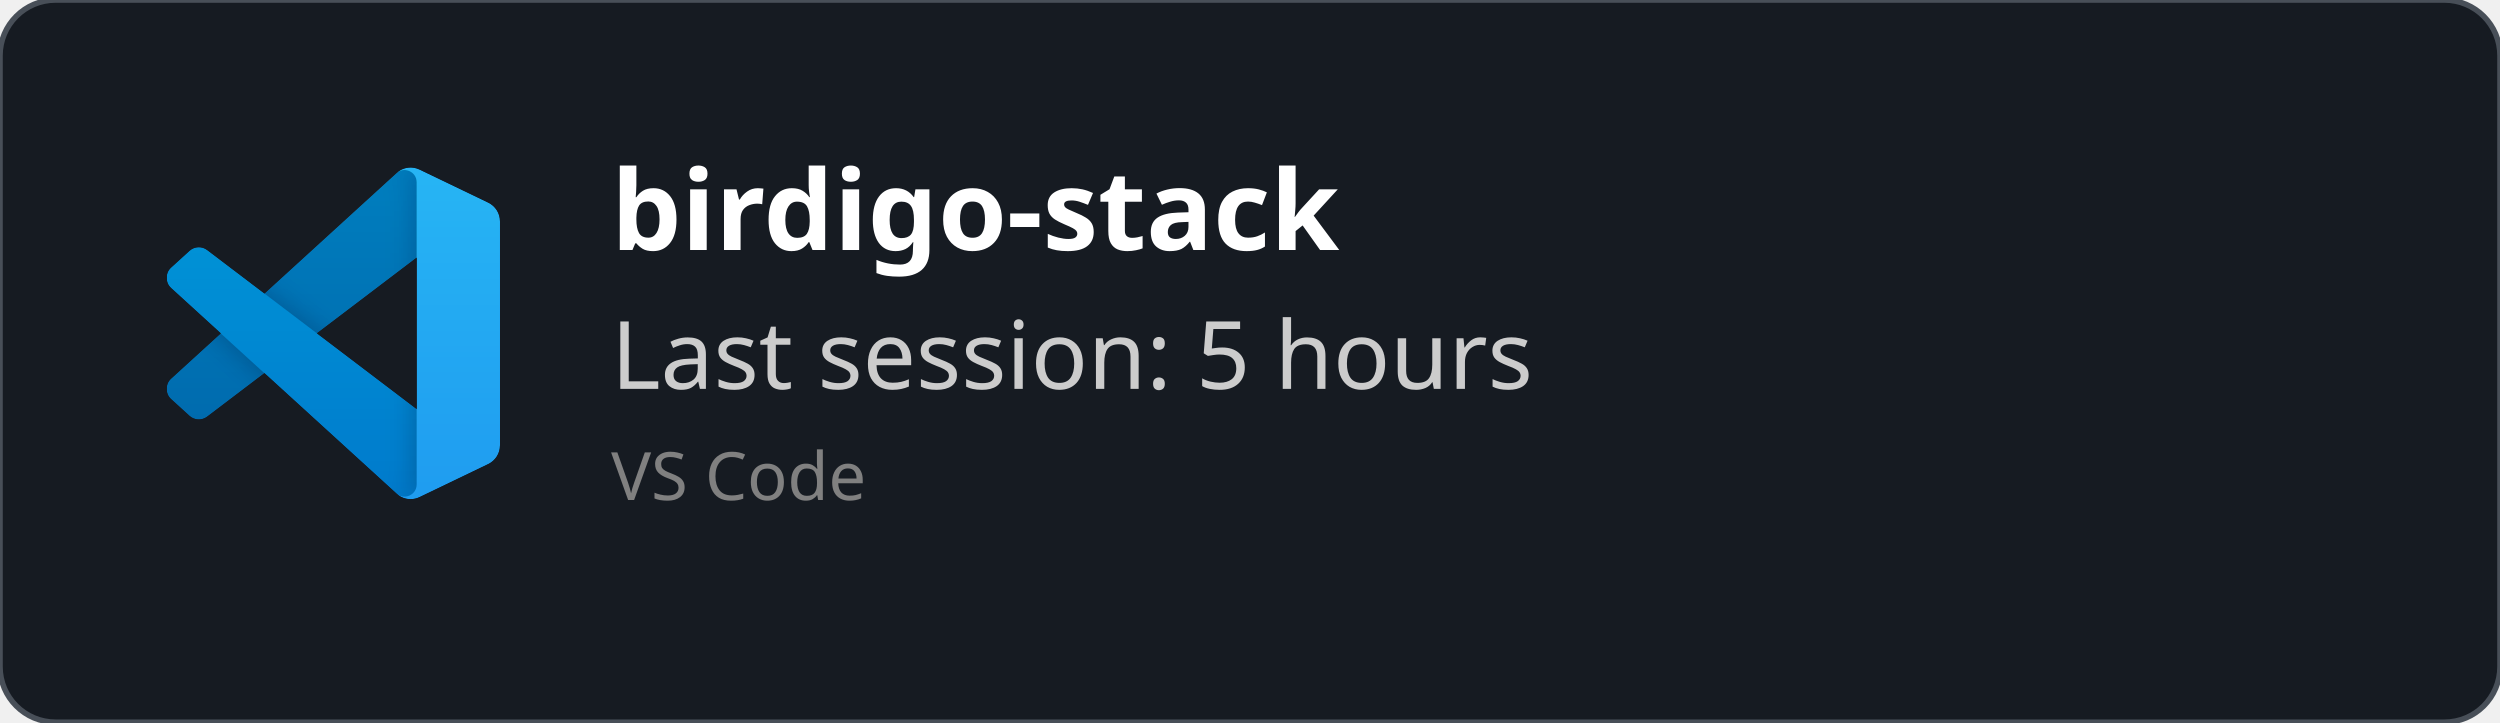
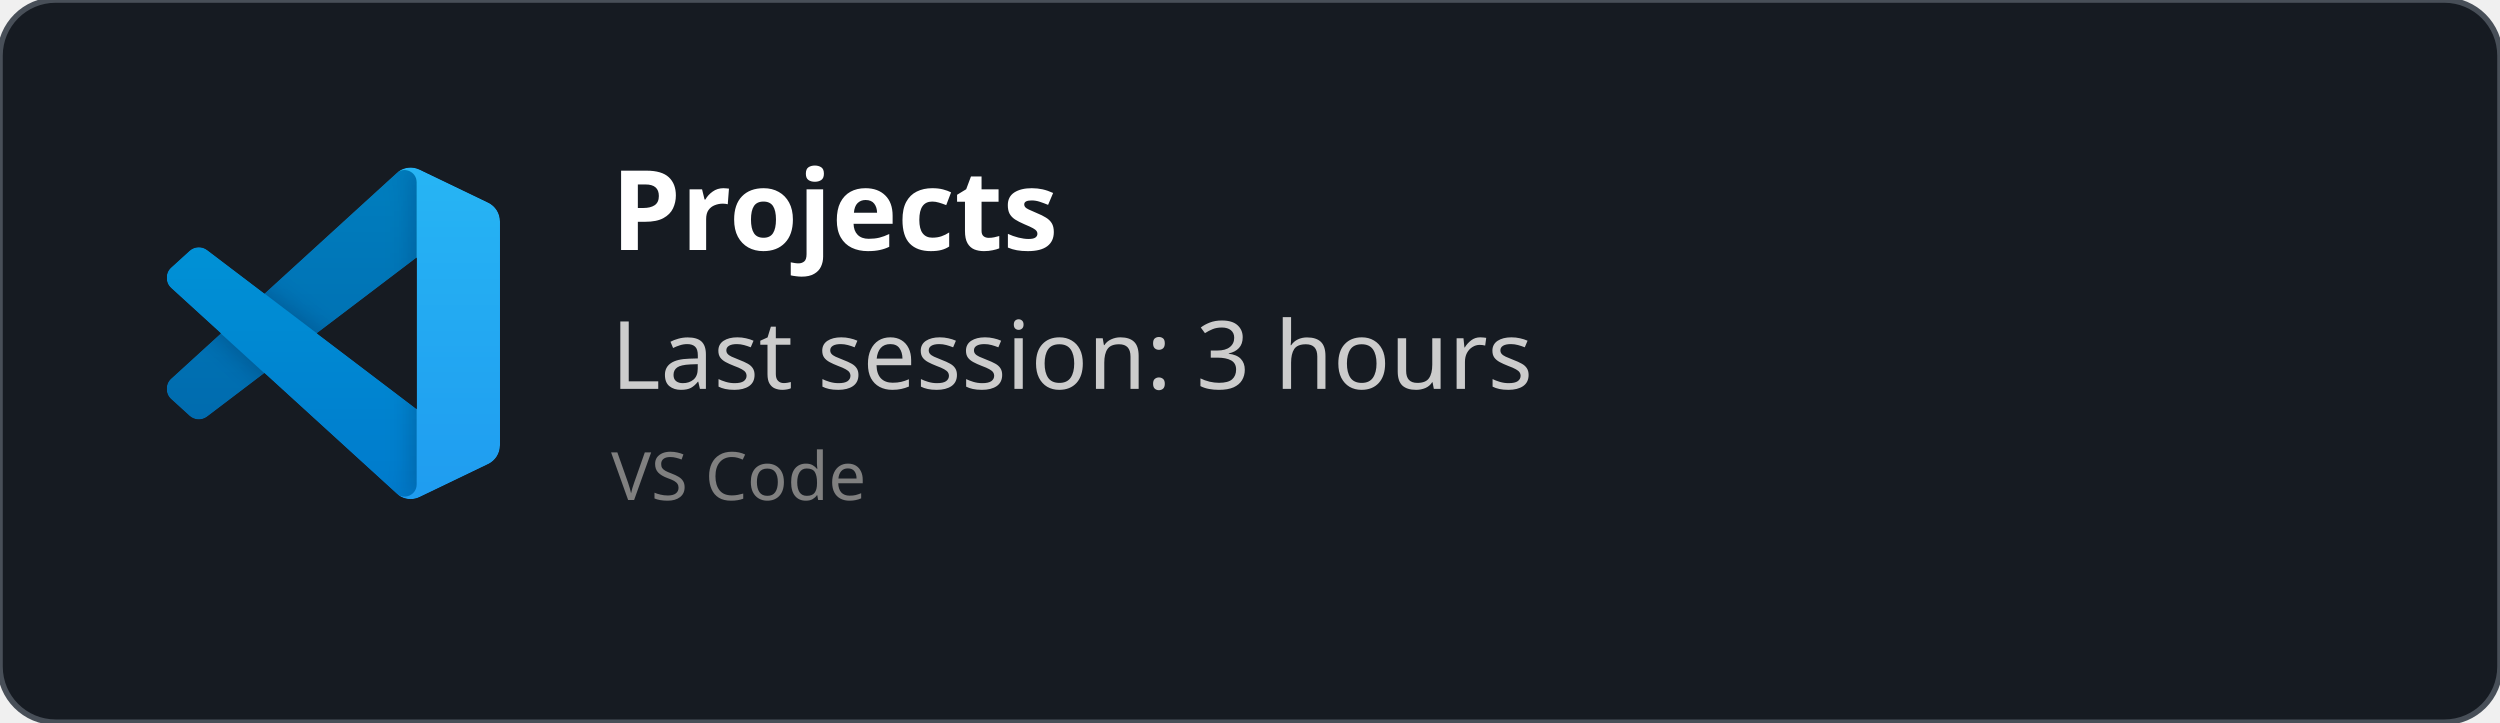
<svg xmlns="http://www.w3.org/2000/svg" width="450" height="130" viewBox="0 0 450 130" fill="none" role="img">
  <style>
    *{
        font-family: 'Segoe UI', Ubuntu, monospace
    }
    </style>
  <defs>
    <clipPath id="horizontalClip" x="20" y="20" width="500" height="200">
      <rect x="90" y="20" width="300" height="50" />
    </clipPath>
  </defs>
  <rect width="450" height="130" fill="rgba(22,27,34)" stroke="#484f58" stroke-width="1" fill-opacity="1" stroke-opacity="1" x="0" y="0" rx="10px" ry="10px">
    </rect>
  <svg width="60" height="60" x="30" y="30" viewBox="0 0 100 100" fill="none" id="vscode">
    <mask id="mask0" mask-type="alpha" maskUnits="userSpaceOnUse" x="0" y="0" width="100" height="100">
      <path fill-rule="evenodd" clip-rule="evenodd" d="M70.912 99.317C72.487 99.931 74.283 99.891 75.873 99.126L96.461 89.22C98.624 88.179 100 85.989 100 83.587V16.413C100 14.011 98.624 11.822 96.461 10.781L75.873 0.874C73.786 -0.13 71.345 0.116 69.513 1.447C69.252 1.637 69.003 1.849 68.769 2.083L29.355 38.041L12.187 25.01C10.589 23.797 8.354 23.896 6.869 25.246L1.363 30.255C-0.453 31.906 -0.455 34.763 1.359 36.417L16.247 50L1.359 63.583C-0.455 65.237 -0.453 68.094 1.363 69.745L6.869 74.754C8.354 76.104 10.589 76.204 12.187 74.99L29.355 61.959L68.769 97.917C69.392 98.541 70.125 99.01 70.912 99.317ZM75.015 27.299L45.109 50L75.015 72.701V27.299Z" fill="white" />
    </mask>
    <g mask="url(#mask0)">
      <path d="M96.461 10.796L75.857 0.876C73.472 -0.273 70.622 0.212 68.75 2.083L1.299 63.583C-0.516 65.237 -0.514 68.094 1.303 69.745L6.813 74.754C8.298 76.104 10.535 76.204 12.134 74.99L93.361 13.37C96.086 11.303 100 13.246 100 16.667V16.427C100 14.027 98.625 11.838 96.461 10.796Z" fill="#0065A9" />
      <g filter="url(#filter0_d)">
        <path d="M96.461 89.204L75.857 99.124C73.472 100.273 70.622 99.788 68.75 97.917L1.299 36.417C-0.516 34.763 -0.514 31.906 1.303 30.255L6.813 25.246C8.298 23.896 10.535 23.796 12.134 25.009L93.361 86.63C96.086 88.697 100 86.754 100 83.333V83.573C100 85.974 98.625 88.162 96.461 89.204Z" fill="#007ACC" />
      </g>
      <g filter="url(#filter1_d)">
        <path d="M75.858 99.126C73.472 100.274 70.622 99.788 68.75 97.917C71.056 100.223 75 98.59 75 95.328V4.672C75 1.41 71.056 -0.223 68.75 2.083C70.622 0.211 73.472 -0.274 75.858 0.874L96.459 10.781C98.623 11.822 100 14.011 100 16.413V83.587C100 85.989 98.623 88.179 96.459 89.22L75.858 99.126Z" fill="#1F9CF0" />
      </g>
      <g style="mix-blend-mode:overlay" opacity="0.25">
        <path fill-rule="evenodd" clip-rule="evenodd" d="M70.851 99.317C72.426 99.931 74.222 99.891 75.812 99.126L96.4 89.22C98.563 88.179 99.939 85.989 99.939 83.587V16.413C99.939 14.011 98.564 11.822 96.4 10.781L75.812 0.874C73.725 -0.13 71.284 0.116 69.453 1.447C69.191 1.637 68.942 1.849 68.708 2.083L29.294 38.041L12.126 25.01C10.528 23.796 8.293 23.896 6.809 25.246L1.302 30.255C-0.513 31.906 -0.515 34.763 1.298 36.417L16.186 50L1.298 63.583C-0.515 65.237 -0.513 68.094 1.302 69.745L6.809 74.754C8.293 76.104 10.528 76.204 12.126 74.99L29.294 61.959L68.708 97.917C69.332 98.54 70.064 99.01 70.851 99.317ZM74.954 27.299L45.048 50L74.954 72.701V27.299Z" fill="url(#paint0_linear)" />
      </g>
    </g>
    <defs>
      <filter id="filter0_d" x="-8.394" y="15.829" width="116.727" height="92.246" filterUnits="userSpaceOnUse" color-interpolation-filters="sRGB">
        <feFlood flood-opacity="0" result="BackgroundImageFix" />
        <feColorMatrix in="SourceAlpha" type="matrix" values="0 0 0 0 0 0 0 0 0 0 0 0 0 0 0 0 0 0 127 0" />
        <feOffset />
        <feGaussianBlur stdDeviation="4.167" />
        <feColorMatrix type="matrix" values="0 0 0 0 0 0 0 0 0 0 0 0 0 0 0 0 0 0 0.25 0" />
        <feBlend mode="overlay" in2="BackgroundImageFix" result="effect1_dropShadow" />
        <feBlend mode="normal" in="SourceGraphic" in2="effect1_dropShadow" result="shape" />
      </filter>
      <filter id="filter1_d" x="60.417" y="-8.076" width="47.917" height="116.151" filterUnits="userSpaceOnUse" color-interpolation-filters="sRGB">
        <feFlood flood-opacity="0" result="BackgroundImageFix" />
        <feColorMatrix in="SourceAlpha" type="matrix" values="0 0 0 0 0 0 0 0 0 0 0 0 0 0 0 0 0 0 127 0" />
        <feOffset />
        <feGaussianBlur stdDeviation="4.167" />
        <feColorMatrix type="matrix" values="0 0 0 0 0 0 0 0 0 0 0 0 0 0 0 0 0 0 0.25 0" />
        <feBlend mode="overlay" in2="BackgroundImageFix" result="effect1_dropShadow" />
        <feBlend mode="normal" in="SourceGraphic" in2="effect1_dropShadow" result="shape" />
      </filter>
      <linearGradient id="paint0_linear" x1="49.939" y1="0.258" x2="49.939" y2="99.742" gradientUnits="userSpaceOnUse">
        <stop stop-color="white" />
        <stop offset="1" stop-color="white" stop-opacity="0" />
      </linearGradient>
    </defs>
  </svg>
  <text x="110" y="45" font-size="20" clip-path="url(#horizontalClip)" font-weight="bold" font-family="Ubuntu" fill="white">
-     birdigo-stack
+     Projects
    </text>
  <text x="110" y="70" font-size="17px" font-family="Ubuntu" fill="#ccc">
-     Last session: 5 hours
+     Last session: 3 hours
    </text>
  <text x="110" y="90" font-size="12px" font-family="Ubuntu" fill="grey">
    VS Code
    </text>
</svg>
